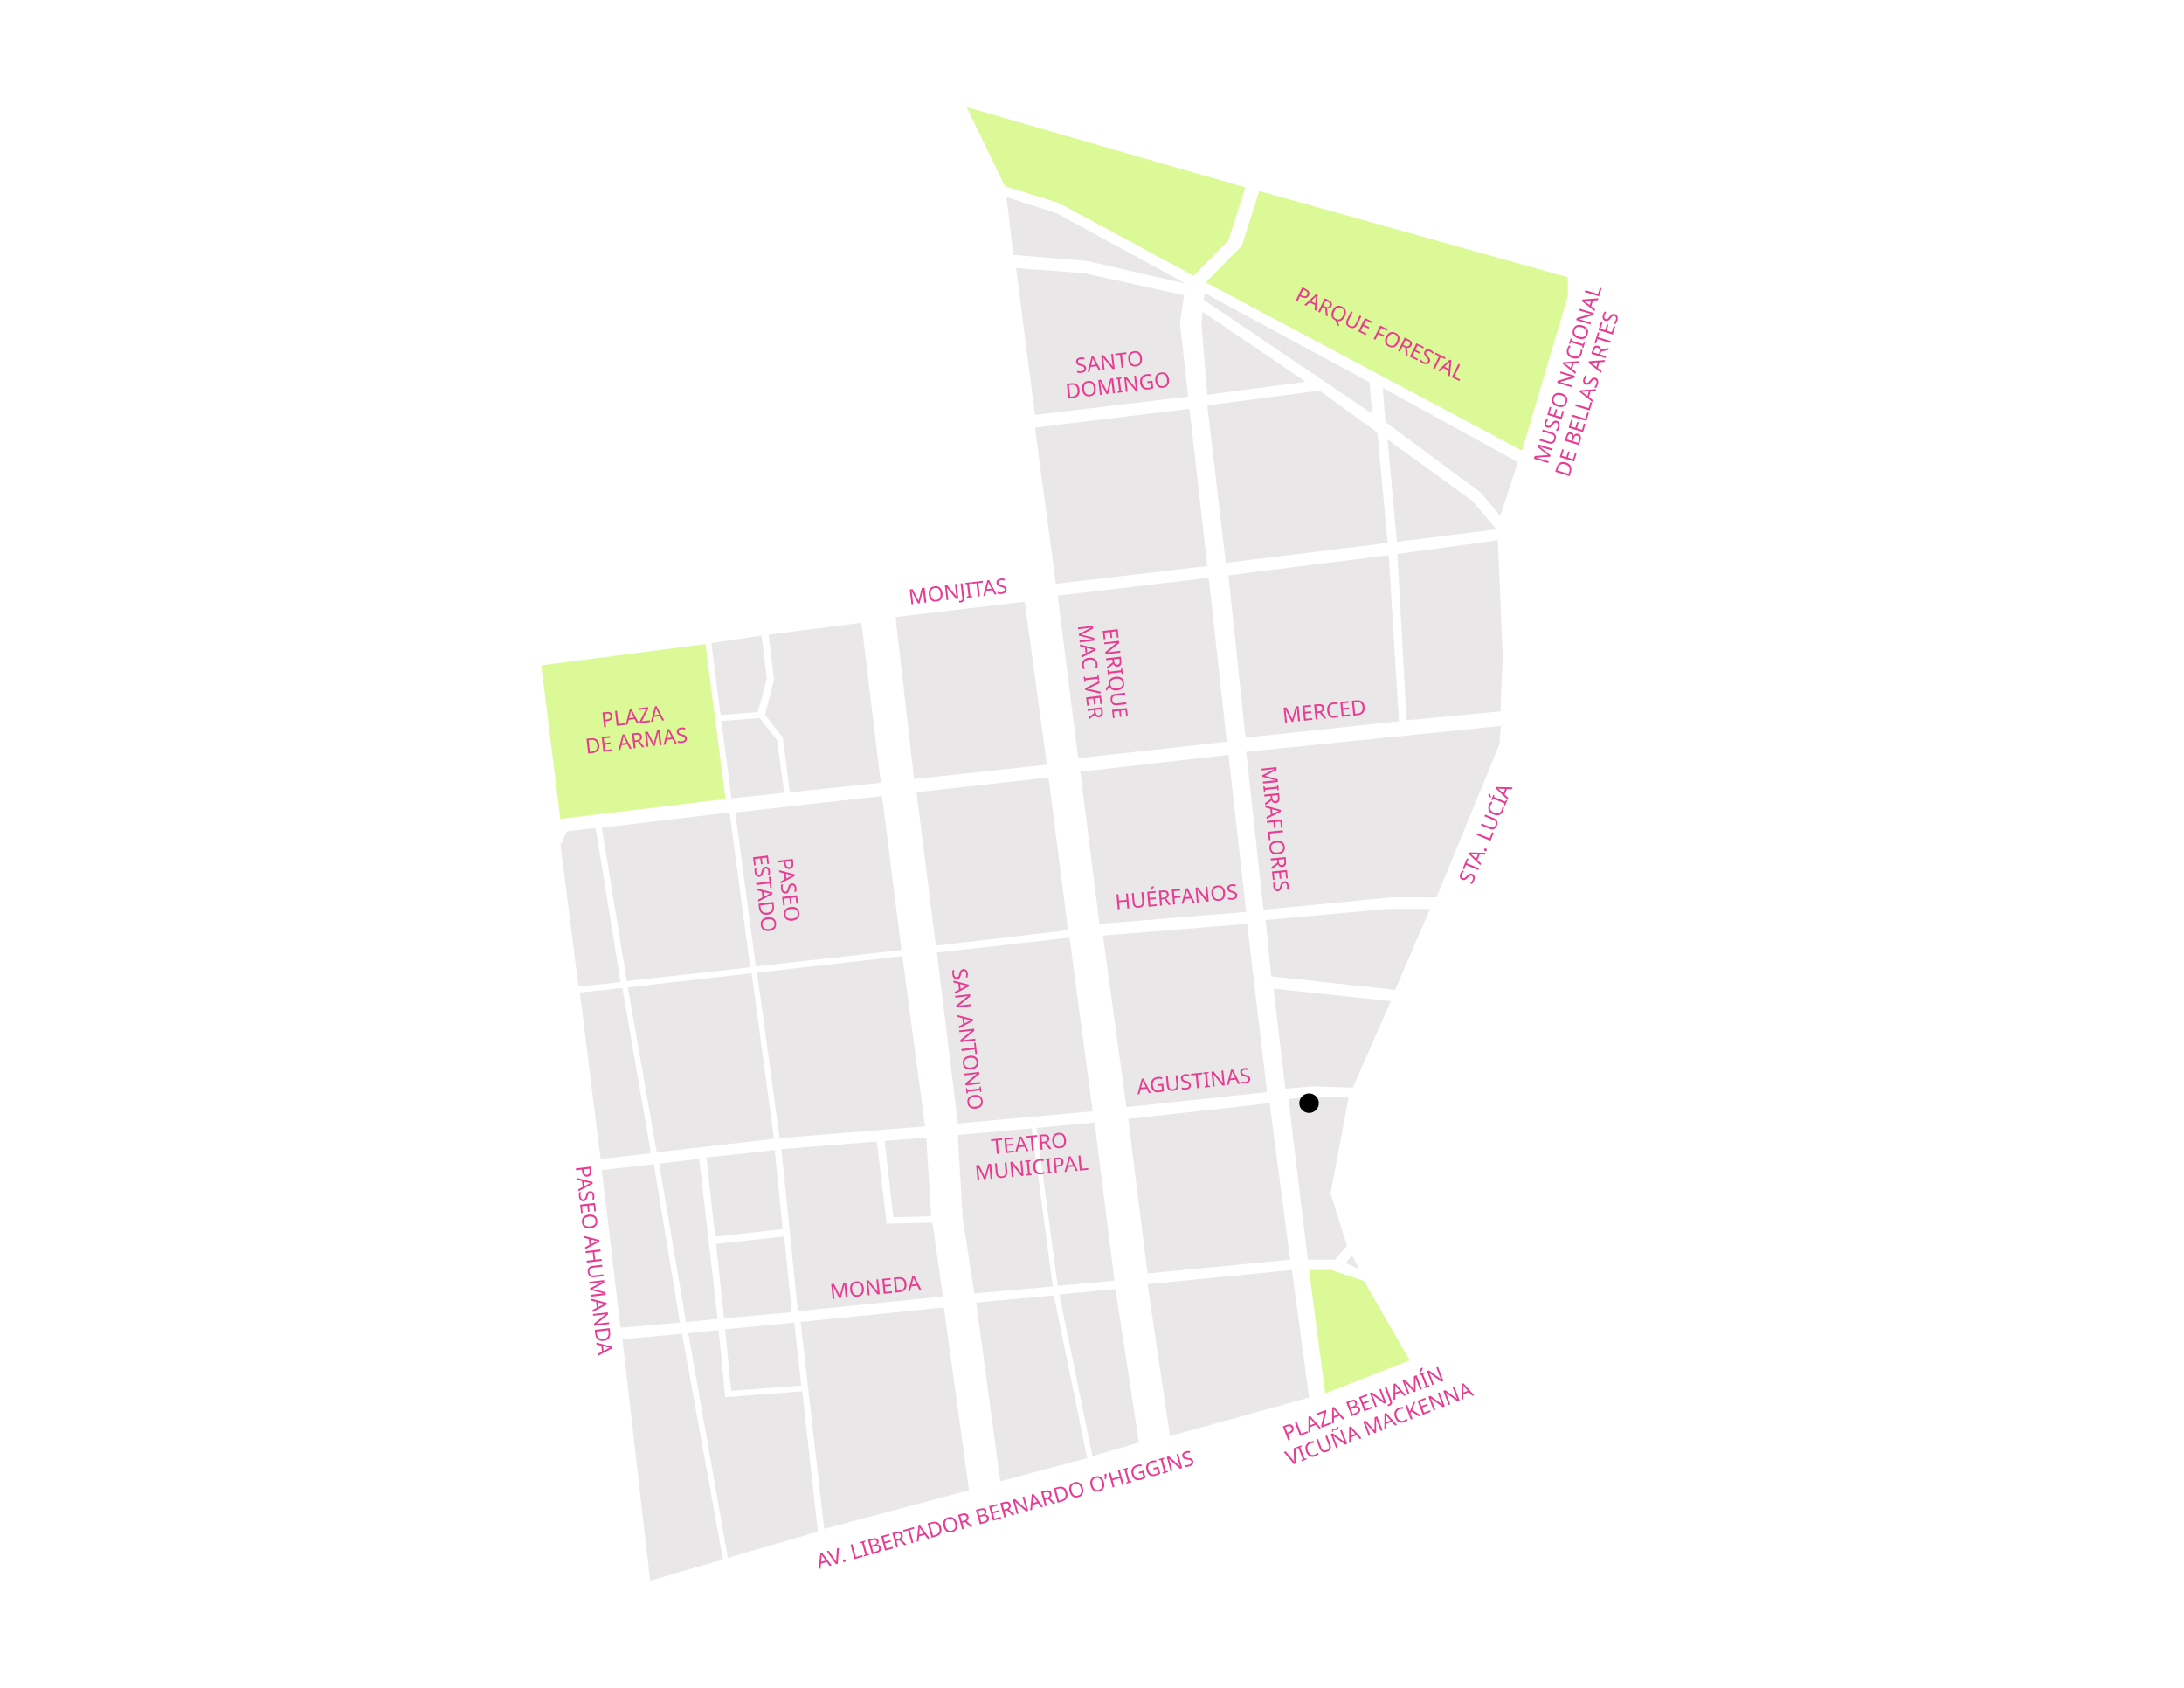
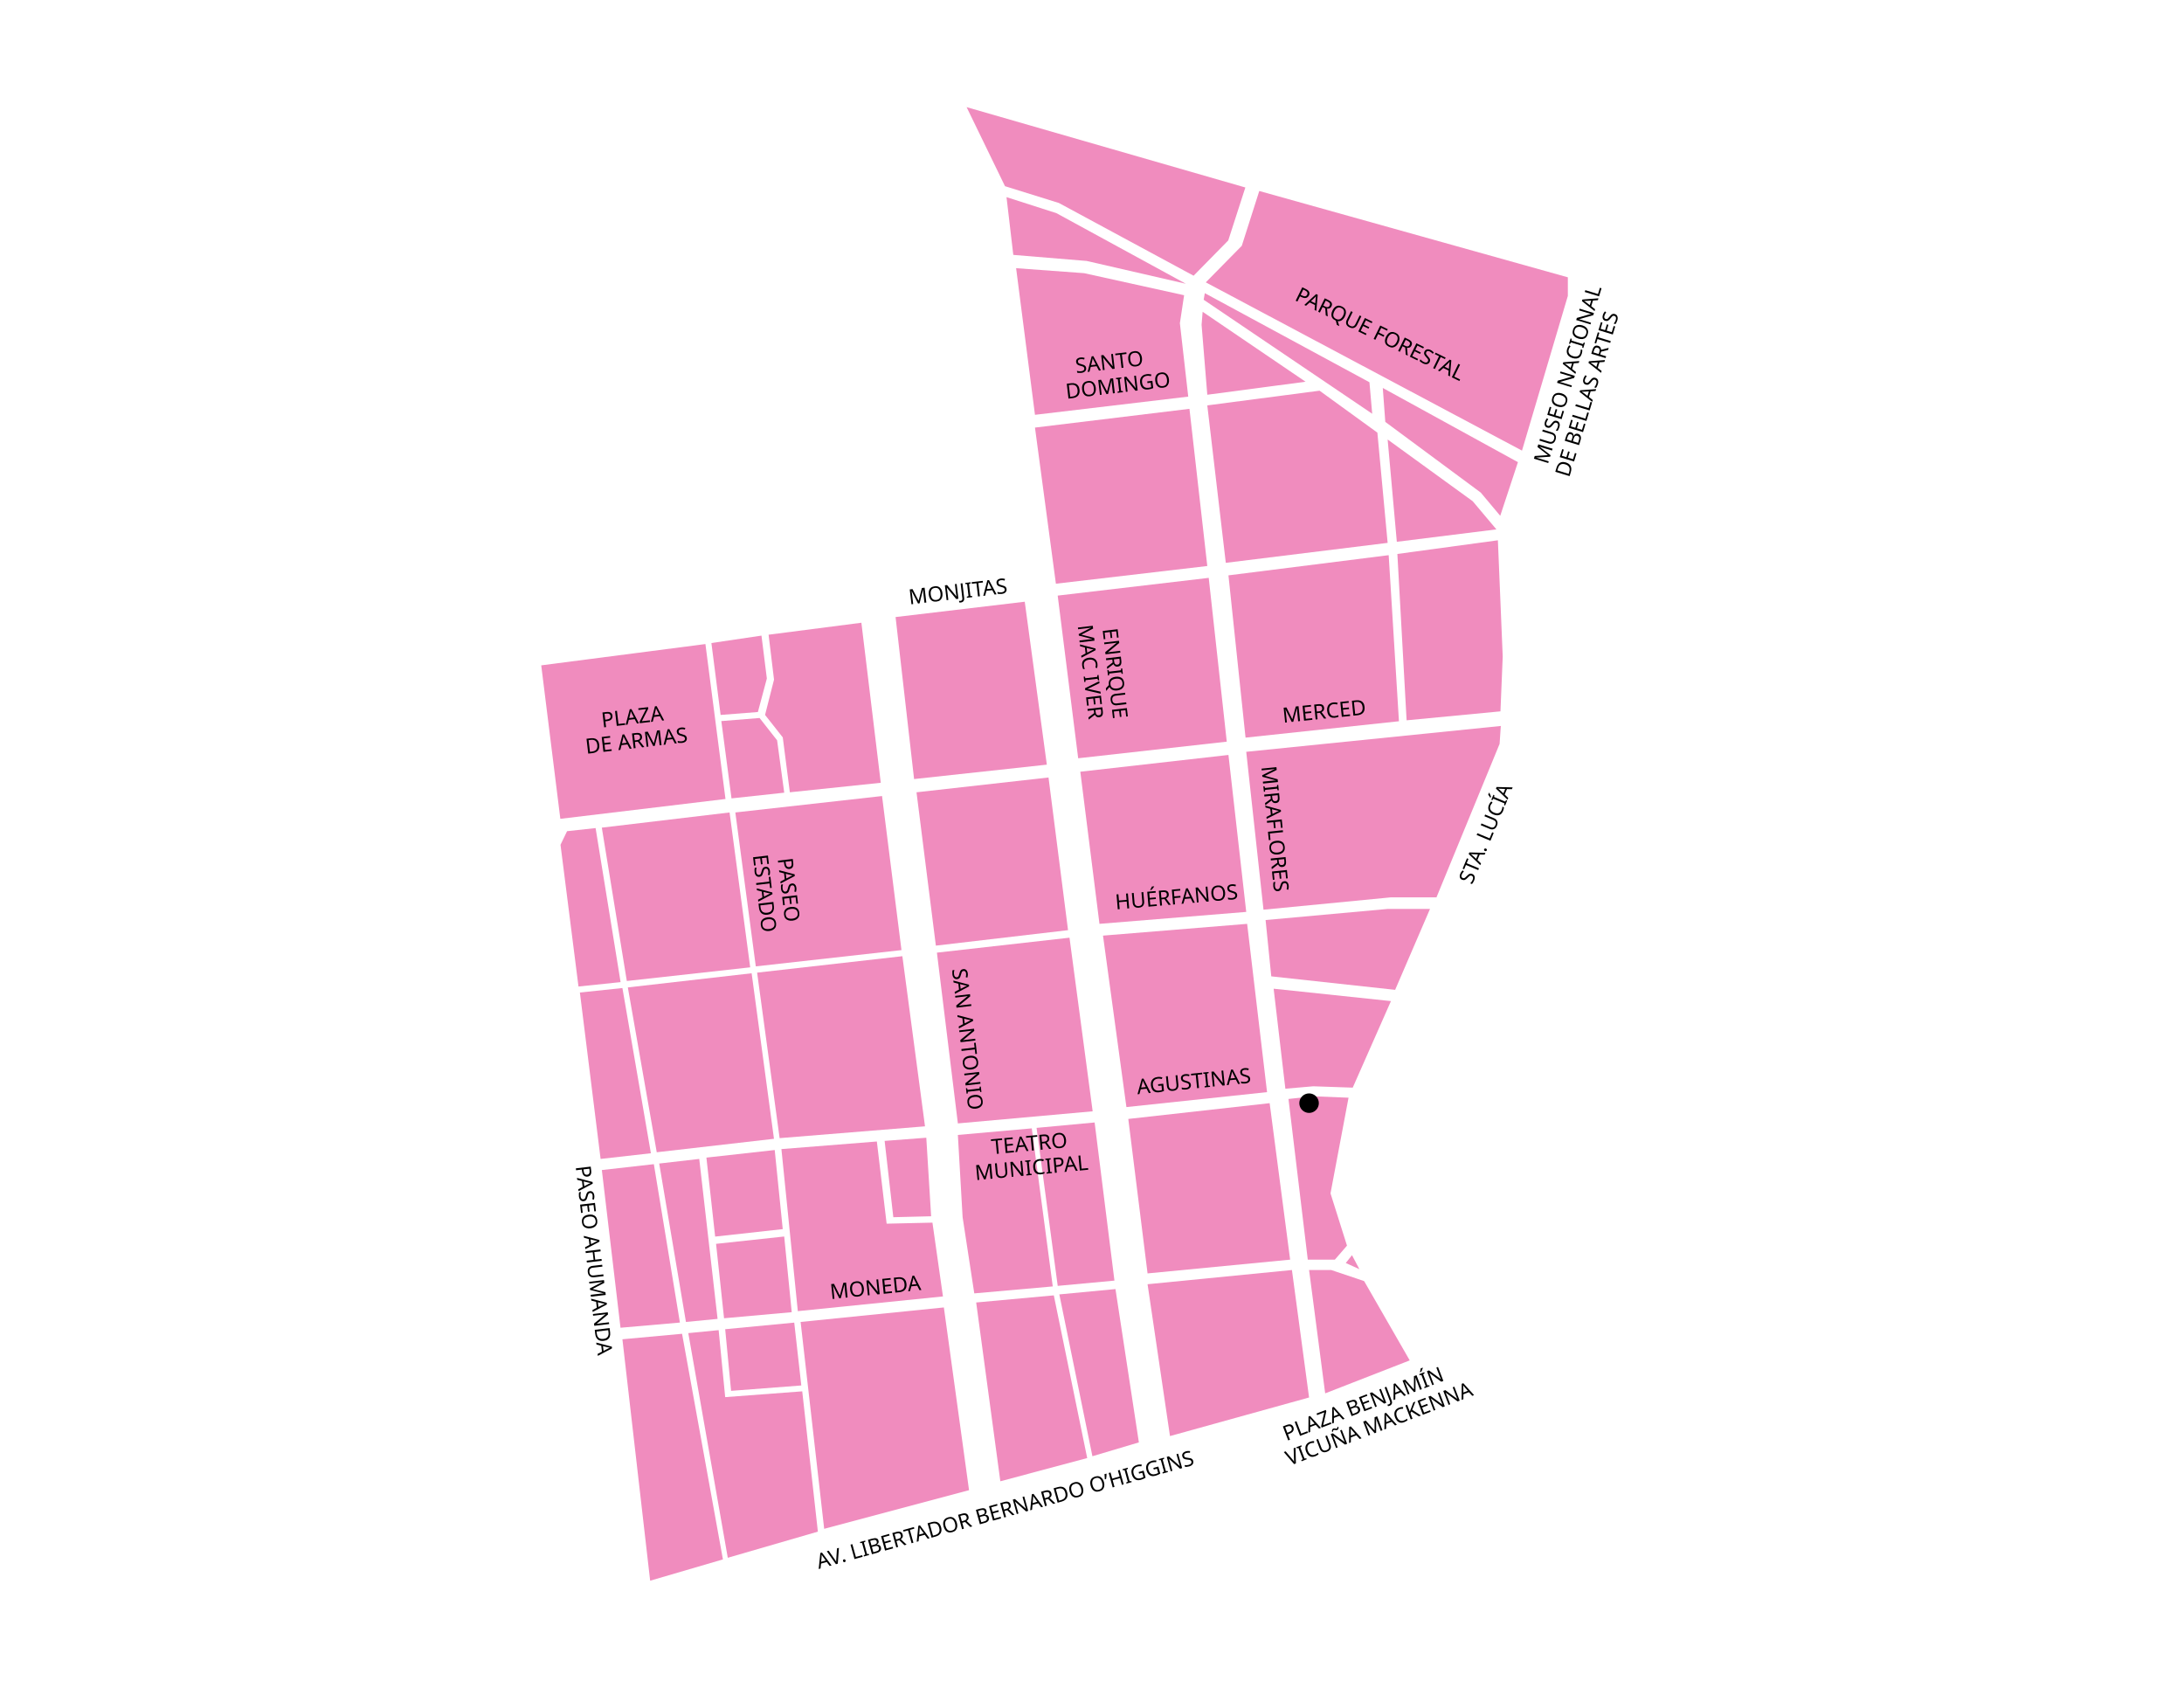
- <svg xmlns="http://www.w3.org/2000/svg" viewBox="0 0 792 612">
+ <svg xmlns="http://www.w3.org/2000/svg" id="Capa_1" version="1.1" viewBox="0 0 792 612">
  <defs>
    <style>
-       .cls-1 {
-         fill: #e9e7e7;
+       .st0 {
+         fill: #f08cbe;
      }

-       .cls-2 {
-         font-size: 7.6px;
+       .st1, .st2 {
+         isolation: isolate;
      }

-       .cls-2, .cls-3 {
-         fill: #e63c91;
+       .st2 {
        font-family: GeistMono-Regular, 'Geist Mono';
-       }
- 
-       .cls-3 {
        font-size: 7.6px;
-       }
- 
-       .cls-4 {
-         fill: #dbf996;
      }
    </style>
  </defs>
-   <g id="Capa_1" data-name="Capa 1">
+   <g id="Capa_11" data-name="Capa_1">
    <g>
-       <polygon class="cls-4" points="474.72 460.5 482.75 460.5 494.68 464.51 511.22 493.27 480.56 505.22 474.72 460.5" />
-       <polygon class="cls-1" points="468.5 460.5 474.72 506.72 424.28 520.71 416.15 465.65 468.5 460.5" />
-       <polygon class="cls-1" points="467.25 398.48 476.17 397.51 489.03 398.02 482.49 432.71 488.47 451.66 484.07 456.74 474.25 456.74 467.25 398.48" />
-       <polygon class="cls-1" points="490.28 455.12 488.03 457.96 492.97 460.2 490.28 455.12" />
-       <polygon class="cls-1" points="461.87 358.5 466.12 394.76 476.24 393.88 490.55 394.37 504.41 362.99 461.87 358.5" />
-       <polygon class="cls-1" points="518.57 329.58 505.93 358.91 461.01 354.02 458.95 333.6 503.18 329.58 518.57 329.58" />
-       <polygon class="cls-1" points="445.48 208.62 503.59 201.3 507.31 261.52 451.68 267.46 445.48 208.62" />
-       <polygon class="cls-1" points="506.74 200.86 510.09 261.18 544.12 257.93 544.94 238.06 543.19 195.9 506.74 200.86" />
-       <polygon class="cls-1" points="391.76 279.82 445.48 273.74 451.93 330.65 398.71 334.98 391.76 279.82" />
-       <polygon class="cls-1" points="399.99 339.25 452.26 334.98 459.48 396 408.48 401.42 399.99 339.25" />
-       <polygon class="cls-1" points="458.19 329.85 504.41 325.37 520.92 325.37 543.81 269.73 544.25 263.23 451.93 272.6 458.19 329.85" />
-       <polygon class="cls-1" points="409.16 405.72 460.42 400 467.85 456.74 416.15 461.73 409.16 405.72" />
-       <polygon class="cls-1" points="503.21 159.36 506.54 196.45 542.65 191.95 534.06 181.74 503.21 159.36" />
-       <polygon class="cls-1" points="478.52 141.66 437.81 146.99 444.52 204.08 503.21 196.84 499.49 156.87 478.52 141.66" />
-       <polygon class="cls-1" points="365 71.48 367.46 92.42 394.09 94.62 430.03 102.89 383.1 77.29 365 71.48" />
-       <polygon class="cls-1" points="550.46 167.58 544.04 187.03 536.98 178.61 502.36 152.98 501.45 140.67 550.46 167.58" />
-       <polygon class="cls-1" points="205.64 301.38 215.99 300.26 225.05 356.11 209.78 357.7 203.26 306.31 205.64 301.38" />
-       <polygon class="cls-1" points="210.29 359.88 225.71 358.26 236.04 418.16 217.8 420.22 210.29 359.88" />
-       <polygon class="cls-1" points="218.25 424.25 237.11 422.12 246.56 479.55 225.02 481.43 218.25 424.25" />
-       <polygon class="cls-1" points="225.71 485.61 247.34 483.62 262.16 565.43 235.77 573.15 225.71 485.61" />
-       <polygon class="cls-1" points="218.24 300.1 227.31 355.7 272.05 350.75 264.57 294.59 218.24 300.1" />
-       <polygon class="cls-1" points="227.68 358.03 272.57 352.9 280.67 412.92 238.16 417.8 227.68 358.03" />
-       <polygon class="cls-1" points="431.34 148.24 437.81 205.23 382.91 211.65 375.32 155.04 431.34 148.24" />
-       <polygon class="cls-1" points="259.67 451.01 284.38 448.35 287.11 475.79 262.57 477.99 259.67 451.01" />
-       <polygon class="cls-1" points="239.05 421.89 253.57 420.22 260.22 478.22 248.75 479.33 239.05 421.89" />
-       <polygon class="cls-1" points="256.17 419.74 280.94 416.99 283.85 445.67 259.34 448.38 256.17 419.74" />
-       <polygon class="cls-1" points="262.98 481.96 288.02 479.57 290.58 502.36 265.12 504.31 262.98 481.96" />
-       <polygon class="cls-1" points="290.33 479.33 342.28 474.07 351.41 540.33 298.88 554.34 290.33 479.33" />
-       <polygon class="cls-1" points="249.6 483.38 260.61 482.3 262.98 506.59 290.92 504.49 296.59 555.36 263.92 564.84 249.6 483.38" />
-       <polygon class="cls-1" points="283.37 416.65 289.32 475.41 341.95 470.08 338.14 443.32 321.53 443.7 317.98 413.9 283.37 416.65" />
-       <polygon class="cls-1" points="320.8 413.68 323.95 441.35 337.66 441.01 335.91 412.53 320.8 413.68" />
-       <polygon class="cls-1" points="266.66 294.59 319.86 288.64 326.91 344.5 274.08 350.4 266.66 294.59" />
-       <polygon class="cls-1" points="274.56 352.67 327.23 346.71 335.44 408.4 282.72 412.68 274.56 352.67" />
-       <polygon class="cls-4" points="203.2 296.9 196.27 241.25 255.81 233.53 263.09 289.71 203.2 296.9" />
-       <polygon class="cls-1" points="257.98 233.16 261.32 259.23 274.84 258.17 278.09 246.02 276.14 230.47 257.98 233.16" />
-       <polygon class="cls-1" points="261.58 261.46 275.45 260.34 281.81 268.44 284.39 287.42 265.27 289.49 261.58 261.46" />
-       <polygon class="cls-1" points="278.72 230.14 312.37 225.8 319.4 283.83 286.43 287.28 283.86 267.37 277.44 259.23 280.69 246.43 278.72 230.14" />
-       <polygon class="cls-1" points="368.48 97.24 375.32 150.41 430.9 143.81 427.87 117.2 429.4 107.05 393.13 99.05 368.48 97.24" />
-       <polygon class="cls-1" points="383.56 215.96 438.33 209.53 444.87 268.92 390.99 274.94 383.56 215.96" />
-       <polygon class="cls-1" points="354 472.27 382.15 469.69 394.26 528.69 362.76 537.1 354 472.27" />
-       <polygon class="cls-1" points="347.36 411.52 349.08 441.35 353.31 468.97 381.77 466.45 374.16 409.14 347.36 411.52" />
-       <polygon class="cls-1" points="384.15 469.34 404.51 467.41 413 523 396.15 528.02 384.15 469.34" />
-       <polygon class="cls-1" points="375.9 408.96 383.57 466.25 404.14 464.34 396.95 407 375.9 408.96" />
-       <polygon class="cls-1" points="436.12 113.05 435.74 117.78 437.81 143.13 473.44 138.41 436.12 113.05" />
-       <polygon class="cls-4" points="350.53 38.85 364.45 67.51 383.99 73.6 432.84 99.97 445.41 87.18 451.61 67.98 350.53 38.85" />
-       <polygon class="cls-4" points="551.93 163.39 568.56 107.29 568.56 100.55 456.66 69.25 450.32 89.12 437.27 102.38 551.93 163.39" />
-       <polygon class="cls-1" points="497.61 150.02 496.61 138.6 436.91 106.3 436.5 108.69 497.61 150.02" />
-       <polygon class="cls-1" points="339.76 345.42 387.84 340 396.24 402.95 347.36 407.34 339.76 345.42" />
-       <polygon class="cls-1" points="324.77 223.74 371.61 218.18 379.62 277.26 331.48 282.48 324.77 223.74" />
-       <polygon class="cls-1" points="332.36 287.28 380.23 281.91 387.31 337.27 339.38 342.88 332.36 287.28" />
-       <text class="cls-2" transform="translate(561.23 168.59) rotate(-73.04)">
-         <tspan x="0" y="0">MUSEO NACIONAL</tspan>
-         <tspan x="-2.28" y="8.8">DE BELLAS ARTES</tspan>
-       </text>
-       <text class="cls-2" transform="translate(218.37 263.81) rotate(-6.64)">
-         <tspan x="0" y="0">PLAZA</tspan>
-         <tspan x="-6.84" y="8.8">DE ARMAS</tspan>
-       </text>
-       <text class="cls-2" transform="translate(466.47 522.54) rotate(-20.97)">
-         <tspan x="0" y="0">PLAZA BENJAMÍN</tspan>
-         <tspan x="-2.28" y="8.8">VICUÑA MACKENNA</tspan>
-       </text>
-       <text class="cls-2" transform="translate(533.78 320.97) rotate(-67.4)">
-         <tspan x="0" y="0">STA. LUCÍA</tspan>
-       </text>
-       <text class="cls-2" transform="translate(469.21 108.71) rotate(26.13)">
-         <tspan x="0" y="0">PARQUE FORESTAL</tspan>
-       </text>
-       <text class="cls-3" transform="translate(296.89 568.91) rotate(-15.51)">
-         <tspan x="0" y="0">AV. LIBERTADOR BERNARDO O’HIGGINS</tspan>
-       </text>
-       <text class="cls-3" transform="translate(345.23 351.41) rotate(83.32)">
-         <tspan x="0" y="0">SAN ANTONIO</tspan>
-       </text>
-       <text class="cls-3" transform="translate(457.41 277.98) rotate(84.19)">
-         <tspan x="0" y="0">MIRAFLORES</tspan>
-       </text>
-       <text class="cls-3" transform="translate(399.82 228.05) rotate(83.32)">
-         <tspan x="0" y="0">ENRIQUE</tspan>
-         <tspan x="-2.28" y="8.8">MAC IVER</tspan>
-       </text>
-       <text class="cls-3" transform="translate(208.74 422.91) rotate(83.32)">
-         <tspan x="0" y="0">PASEO AHUMANDA</tspan>
-       </text>
-       <text class="cls-3" transform="translate(301.24 471.07) rotate(-5.81)">
-         <tspan x="0" y="0">MONEDA</tspan>
-       </text>
-       <text class="cls-3" transform="translate(412.5 396.77) rotate(-5.81)">
-         <tspan x="0" y="0">AGUSTINAS</tspan>
-       </text>
-       <text class="cls-3" transform="translate(465.32 262.08) rotate(-5.81)">
-         <tspan x="0" y="0">MERCED</tspan>
-       </text>
-       <text class="cls-3" transform="translate(282.02 311.35) rotate(83.32)">
-         <tspan x="0" y="0">PASEO</tspan>
-         <tspan x="-2.28" y="8.8">ESTADO</tspan>
-       </text>
-       <text class="cls-3" transform="translate(329.81 219.19) rotate(-6.68)">
-         <tspan x="0" y="0">MONJITAS</tspan>
-       </text>
-       <text class="cls-3" transform="translate(390.26 135.34) rotate(-6.68)">
-         <tspan x="0" y="0">SANTO</tspan>
-         <tspan x="-4.56" y="8.8">DOMINGO</tspan>
-       </text>
-       <text class="cls-3" transform="translate(359.76 418.54) rotate(-5.31)">
-         <tspan x="0" y="0">TEATRO</tspan>
-         <tspan x="-6.84" y="8.8">MUNICIPAL</tspan>
-       </text>
-       <text class="cls-3" transform="translate(404.62 329.77) rotate(-4.92)">
-         <tspan x="0" y="0">HUÉRFANOS</tspan>
-       </text>
+       <polygon class="st0" points="474.72 460.5 482.75 460.5 494.68 464.51 511.22 493.27 480.56 505.22 474.72 460.5" />
+       <polygon class="st0" points="468.5 460.5 474.72 506.72 424.28 520.71 416.15 465.65 468.5 460.5" />
+       <polygon class="st0" points="467.25 398.48 476.17 397.51 489.03 398.02 482.49 432.71 488.47 451.66 484.07 456.74 474.25 456.74 467.25 398.48" />
+       <polygon class="st0" points="490.28 455.12 488.03 457.96 492.97 460.2 490.28 455.12" />
+       <polygon class="st0" points="461.87 358.5 466.12 394.76 476.24 393.88 490.55 394.37 504.41 362.99 461.87 358.5" />
+       <polygon class="st0" points="518.57 329.58 505.93 358.91 461.01 354.02 458.95 333.6 503.18 329.58 518.57 329.58" />
+       <polygon class="st0" points="445.48 208.62 503.59 201.3 507.31 261.52 451.68 267.46 445.48 208.62" />
+       <polygon class="st0" points="506.74 200.86 510.09 261.18 544.12 257.93 544.94 238.06 543.19 195.9 506.74 200.86" />
+       <polygon class="st0" points="391.76 279.82 445.48 273.74 451.93 330.65 398.71 334.98 391.76 279.82" />
+       <polygon class="st0" points="399.99 339.25 452.26 334.98 459.48 396 408.48 401.42 399.99 339.25" />
+       <polygon class="st0" points="458.19 329.85 504.41 325.37 520.92 325.37 543.81 269.73 544.25 263.23 451.93 272.6 458.19 329.85" />
+       <polygon class="st0" points="409.16 405.72 460.42 400 467.85 456.74 416.15 461.73 409.16 405.72" />
+       <polygon class="st0" points="503.21 159.36 506.54 196.45 542.65 191.95 534.06 181.74 503.21 159.36" />
+       <polygon class="st0" points="478.52 141.66 437.81 146.99 444.52 204.08 503.21 196.84 499.49 156.87 478.52 141.66" />
+       <polygon class="st0" points="365 71.48 367.46 92.42 394.09 94.62 430.03 102.89 383.1 77.29 365 71.48" />
+       <polygon class="st0" points="550.46 167.58 544.04 187.03 536.98 178.61 502.36 152.98 501.45 140.67 550.46 167.58" />
+       <polygon class="st0" points="205.64 301.38 215.99 300.26 225.05 356.11 209.78 357.7 203.26 306.31 205.64 301.38" />
+       <polygon class="st0" points="210.29 359.88 225.71 358.26 236.04 418.16 217.8 420.22 210.29 359.88" />
+       <polygon class="st0" points="218.25 424.25 237.11 422.12 246.56 479.55 225.02 481.43 218.25 424.25" />
+       <polygon class="st0" points="225.71 485.61 247.34 483.62 262.16 565.43 235.77 573.15 225.71 485.61" />
+       <polygon class="st0" points="218.24 300.1 227.31 355.7 272.05 350.75 264.57 294.59 218.24 300.1" />
+       <polygon class="st0" points="227.68 358.03 272.57 352.9 280.67 412.92 238.16 417.8 227.68 358.03" />
+       <polygon class="st0" points="431.34 148.24 437.81 205.23 382.91 211.65 375.32 155.04 431.34 148.24" />
+       <polygon class="st0" points="259.67 451.01 284.38 448.35 287.11 475.79 262.57 477.99 259.67 451.01" />
+       <polygon class="st0" points="239.05 421.89 253.57 420.22 260.22 478.22 248.75 479.33 239.05 421.89" />
+       <polygon class="st0" points="256.17 419.74 280.94 416.99 283.85 445.67 259.34 448.38 256.17 419.74" />
+       <polygon class="st0" points="262.98 481.96 288.02 479.57 290.58 502.36 265.12 504.31 262.98 481.96" />
+       <polygon class="st0" points="290.33 479.33 342.28 474.07 351.41 540.33 298.88 554.34 290.33 479.33" />
+       <polygon class="st0" points="249.6 483.38 260.61 482.3 262.98 506.59 290.92 504.49 296.59 555.36 263.92 564.84 249.6 483.38" />
+       <polygon class="st0" points="283.37 416.65 289.32 475.41 341.95 470.08 338.14 443.32 321.53 443.7 317.98 413.9 283.37 416.65" />
+       <polygon class="st0" points="320.8 413.68 323.95 441.35 337.66 441.01 335.91 412.53 320.8 413.68" />
+       <polygon class="st0" points="266.66 294.59 319.86 288.64 326.91 344.5 274.08 350.4 266.66 294.59" />
+       <polygon class="st0" points="274.56 352.67 327.23 346.71 335.44 408.4 282.72 412.68 274.56 352.67" />
+       <polygon class="st0" points="203.2 296.9 196.27 241.25 255.81 233.53 263.09 289.71 203.2 296.9" />
+       <polygon class="st0" points="257.98 233.16 261.32 259.23 274.84 258.17 278.09 246.02 276.14 230.47 257.98 233.16" />
+       <polygon class="st0" points="261.58 261.46 275.45 260.34 281.81 268.44 284.39 287.42 265.27 289.49 261.58 261.46" />
+       <polygon class="st0" points="278.72 230.14 312.37 225.8 319.4 283.83 286.43 287.28 283.86 267.37 277.44 259.23 280.69 246.43 278.72 230.14" />
+       <polygon class="st0" points="368.48 97.24 375.32 150.41 430.9 143.81 427.87 117.2 429.4 107.05 393.13 99.05 368.48 97.24" />
+       <polygon class="st0" points="383.56 215.96 438.33 209.53 444.87 268.92 390.99 274.94 383.56 215.96" />
+       <polygon class="st0" points="354 472.27 382.15 469.69 394.26 528.69 362.76 537.1 354 472.27" />
+       <polygon class="st0" points="347.36 411.52 349.08 441.35 353.31 468.97 381.77 466.45 374.16 409.14 347.36 411.52" />
+       <polygon class="st0" points="384.15 469.34 404.51 467.41 413 523 396.15 528.02 384.15 469.34" />
+       <polygon class="st0" points="375.9 408.96 383.57 466.25 404.14 464.34 396.95 407 375.9 408.96" />
+       <polygon class="st0" points="436.12 113.05 435.74 117.78 437.81 143.13 473.44 138.41 436.12 113.05" />
+       <polygon class="st0" points="350.53 38.85 364.45 67.51 383.99 73.6 432.84 99.97 445.41 87.18 451.61 67.98 350.53 38.85" />
+       <polygon class="st0" points="551.93 163.39 568.56 107.29 568.56 100.55 456.66 69.25 450.32 89.12 437.27 102.38 551.93 163.39" />
+       <polygon class="st0" points="497.61 150.02 496.61 138.6 436.91 106.3 436.5 108.69 497.61 150.02" />
+       <polygon class="st0" points="339.76 345.42 387.84 340 396.24 402.95 347.36 407.34 339.76 345.42" />
+       <polygon class="st0" points="324.77 223.74 371.61 218.18 379.62 277.26 331.48 282.48 324.77 223.74" />
+       <polygon class="st0" points="332.36 287.28 380.23 281.91 387.31 337.27 339.38 342.88 332.36 287.28" />
+       <g class="st1">
+         <text class="st2" transform="translate(561.23 168.59) rotate(-73.04)">
+           <tspan x="0" y="0">MUSEO NACIONAL</tspan>
+         </text>
+         <text class="st2" transform="translate(568.98 173.34) rotate(-73.04)">
+           <tspan x="0" y="0">DE BELLAS ARTES</tspan>
+         </text>
+       </g>
+       <g class="st1">
+         <text class="st2" transform="translate(218.37 263.81) rotate(-6.64)">
+           <tspan x="0" y="0">PLAZA</tspan>
+         </text>
+         <text class="st2" transform="translate(212.59 273.34) rotate(-6.64)">
+           <tspan x="0" y="0">DE ARMAS</tspan>
+         </text>
+       </g>
+       <g class="st1">
+         <text class="st2" transform="translate(466.47 522.54) rotate(-20.97)">
+           <tspan x="0" y="0">PLAZA BENJAMÍN</tspan>
+         </text>
+         <text class="st2" transform="translate(467.49 531.57) rotate(-20.97)">
+           <tspan x="0" y="0">VICUÑA MACKENNA</tspan>
+         </text>
+       </g>
+       <g class="st1">
+         <text class="st2" transform="translate(533.78 320.97) rotate(-67.4)">
+           <tspan x="0" y="0">STA. LUCÍA</tspan>
+         </text>
+       </g>
+       <g class="st1">
+         <text class="st2" transform="translate(469.21 108.71) rotate(26.13)">
+           <tspan x="0" y="0">PARQUE FORESTAL</tspan>
+         </text>
+       </g>
+       <g class="st1">
+         <text class="st2" transform="translate(296.89 568.91) rotate(-15.51)">
+           <tspan x="0" y="0">AV. LIBERTADOR BERNARDO O’HIGGINS</tspan>
+         </text>
+       </g>
+       <g class="st1">
+         <text class="st2" transform="translate(345.23 351.41) rotate(83.32)">
+           <tspan x="0" y="0">SAN ANTONIO</tspan>
+         </text>
+       </g>
+       <g class="st1">
+         <text class="st2" transform="translate(457.41 277.98) rotate(84.19)">
+           <tspan x="0" y="0">MIRAFLORES</tspan>
+         </text>
+       </g>
+       <g class="st1">
+         <text class="st2" transform="translate(399.82 228.05) rotate(83.32)">
+           <tspan x="0" y="0">ENRIQUE</tspan>
+         </text>
+         <text class="st2" transform="translate(390.81 226.81) rotate(83.32)">
+           <tspan x="0" y="0">MAC IVER</tspan>
+         </text>
+       </g>
+       <g class="st1">
+         <text class="st2" transform="translate(208.74 422.91) rotate(83.32)">
+           <tspan x="0" y="0">PASEO AHUMANDA</tspan>
+         </text>
+       </g>
+       <g class="st1">
+         <text class="st2" transform="translate(301.24 471.07) rotate(-5.81)">
+           <tspan x="0" y="0">MONEDA</tspan>
+         </text>
+       </g>
+       <g class="st1">
+         <text class="st2" transform="translate(412.5 396.77) rotate(-5.81)">
+           <tspan x="0" y="0">AGUSTINAS</tspan>
+         </text>
+       </g>
+       <g class="st1">
+         <text class="st2" transform="translate(465.32 262.08) rotate(-5.81)">
+           <tspan x="0" y="0">MERCED</tspan>
+         </text>
+       </g>
+       <g class="st1">
+         <text class="st2" transform="translate(282.02 311.35) rotate(83.32)">
+           <tspan x="0" y="0">PASEO</tspan>
+         </text>
+         <text class="st2" transform="translate(273.01 310.11) rotate(83.32)">
+           <tspan x="0" y="0">ESTADO</tspan>
+         </text>
+       </g>
+       <g class="st1">
+         <text class="st2" transform="translate(329.81 219.19) rotate(-6.68)">
+           <tspan x="0" y="0">MONJITAS</tspan>
+         </text>
+       </g>
+       <g class="st1">
+         <text class="st2" transform="translate(390.26 135.34) rotate(-6.68)">
+           <tspan x="0" y="0">SANTO</tspan>
+         </text>
+         <text class="st2" transform="translate(386.75 144.61) rotate(-6.68)">
+           <tspan x="0" y="0">DOMINGO</tspan>
+         </text>
+       </g>
+       <g class="st1">
+         <text class="st2" transform="translate(359.76 418.54) rotate(-5.31)">
+           <tspan x="0" y="0">TEATRO</tspan>
+         </text>
+         <text class="st2" transform="translate(353.76 427.94) rotate(-5.31)">
+           <tspan x="0" y="0">MUNICIPAL</tspan>
+         </text>
+       </g>
+       <g class="st1">
+         <text class="st2" transform="translate(404.62 329.77) rotate(-4.92)">
+           <tspan x="0" y="0">HUÉRFANOS</tspan>
+         </text>
+       </g>
    </g>
  </g>
-   <g id="Capa_2" data-name="Capa 2">
+   <g id="Capa_2">
    <circle cx="474.72" cy="400" r="3.54" />
  </g>
</svg>
